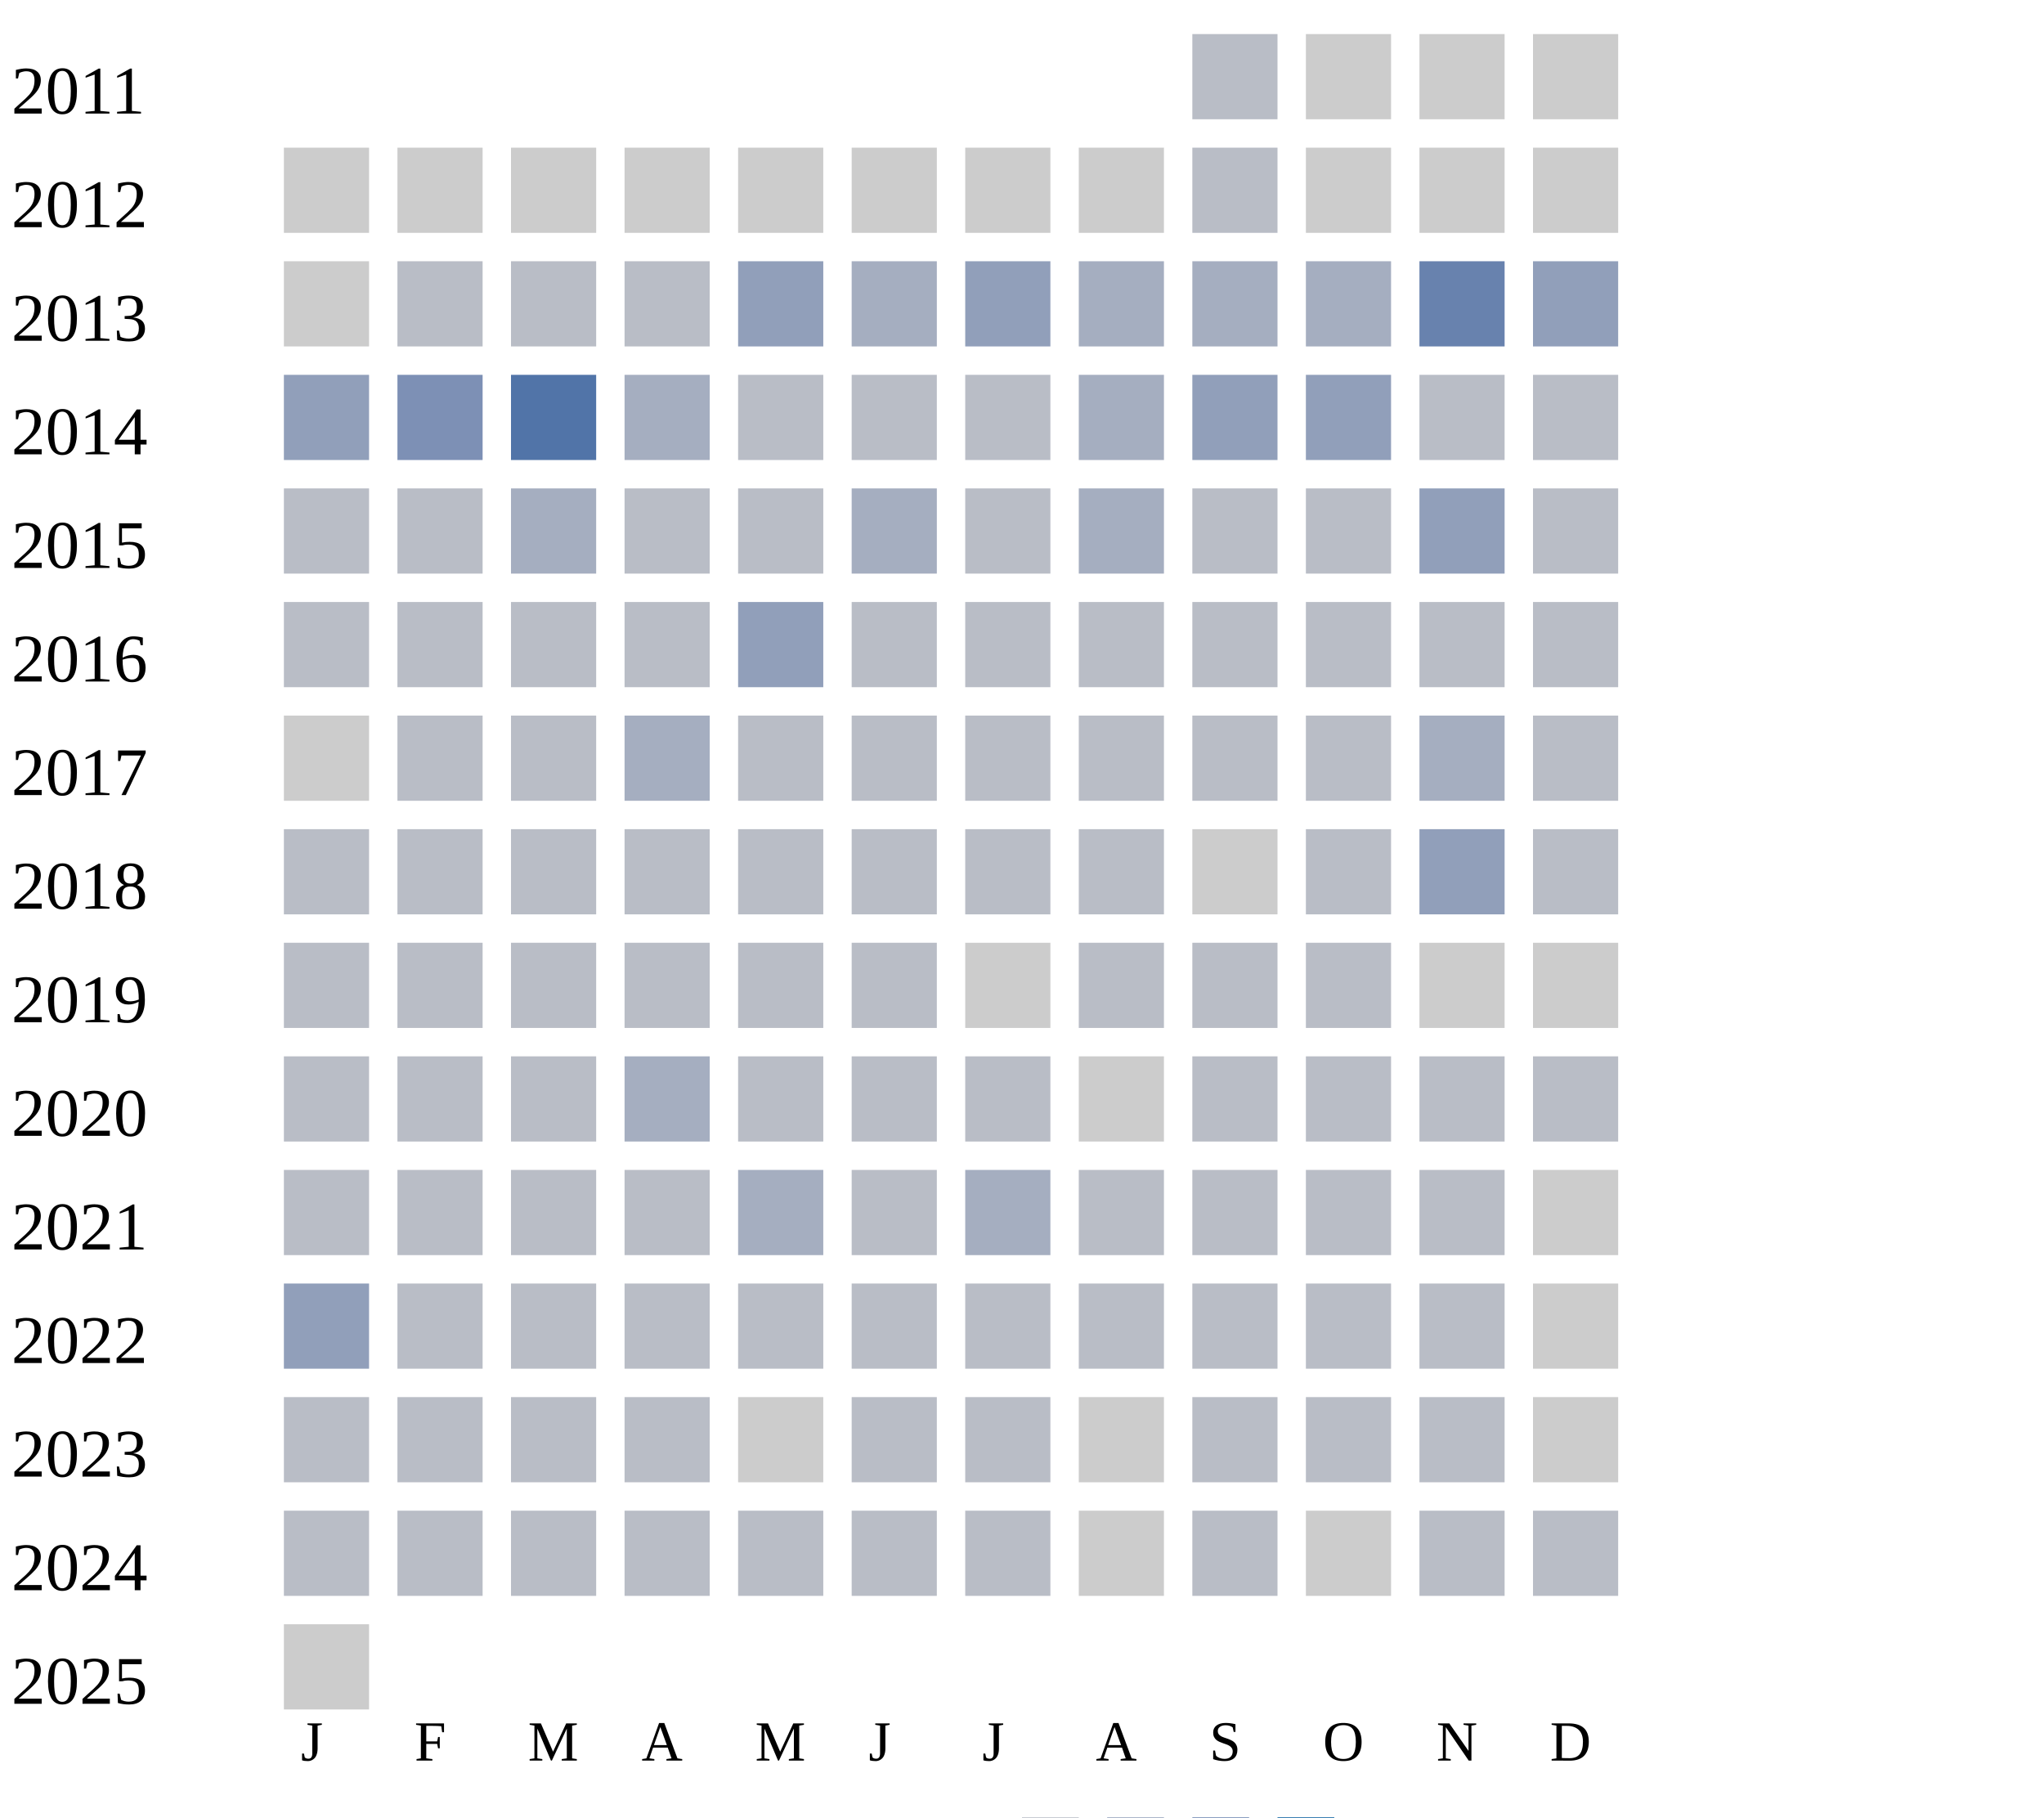
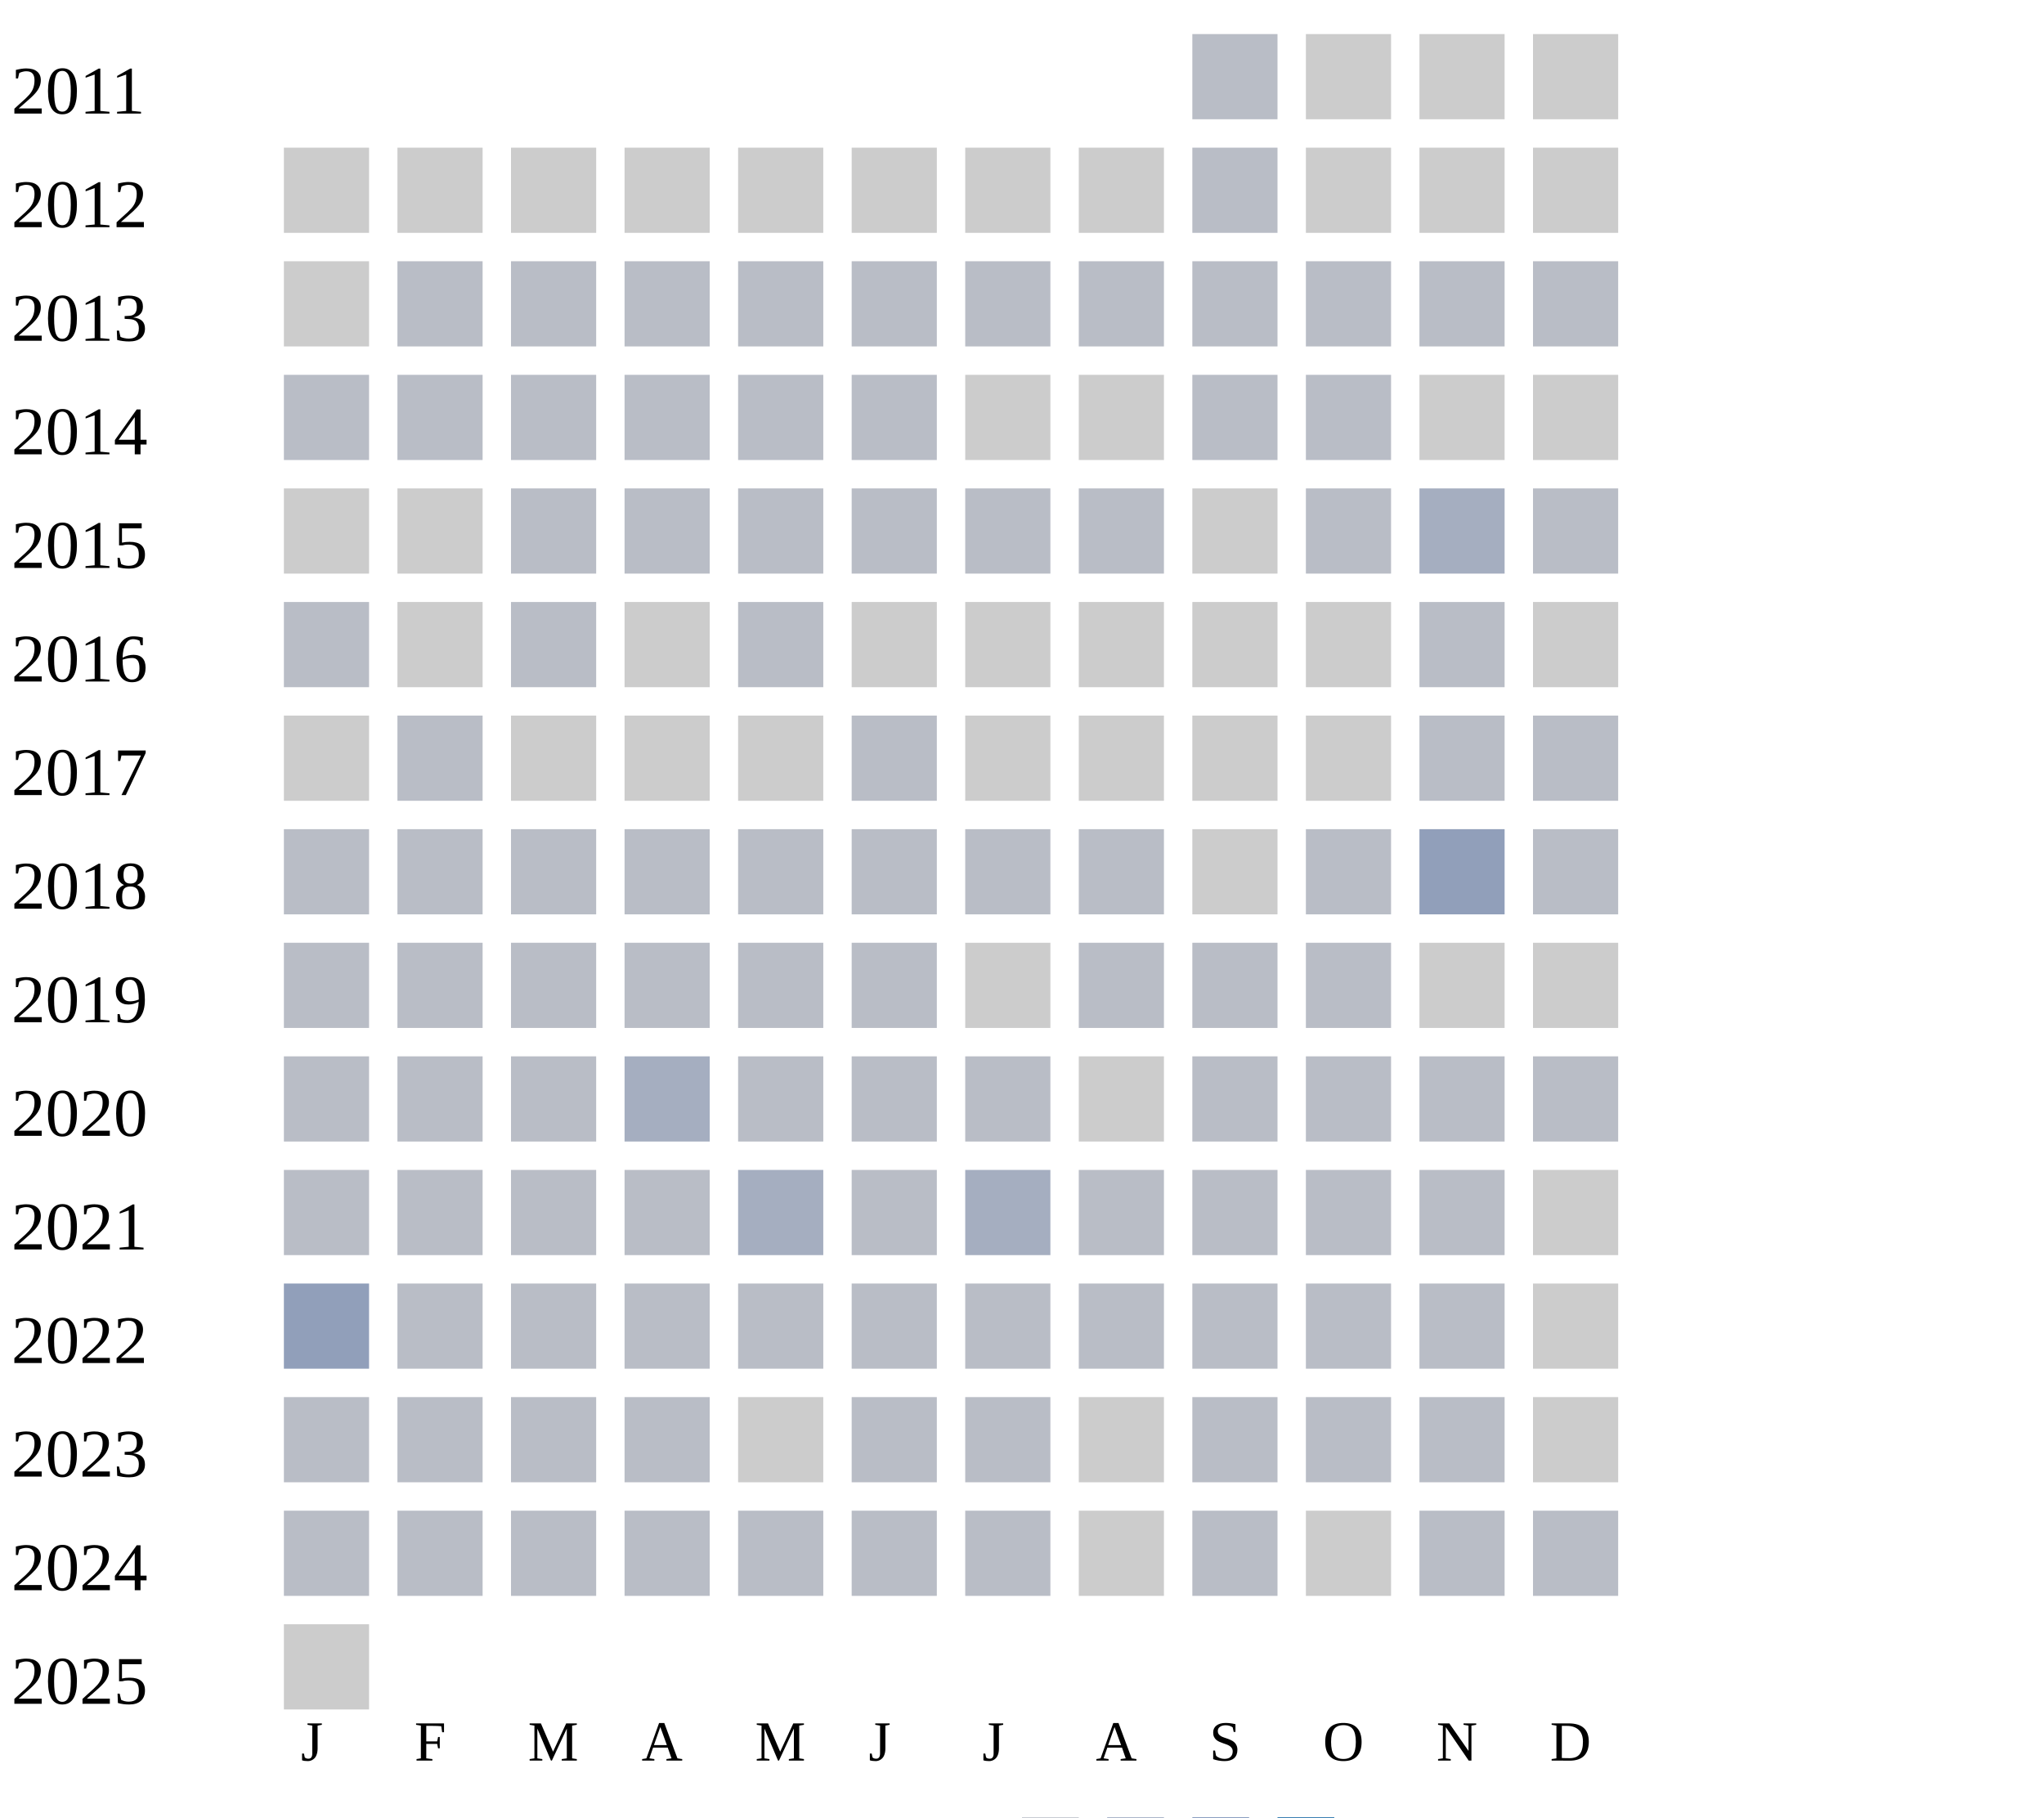
<svg xmlns="http://www.w3.org/2000/svg" width="360" height="320">
  <g transform="translate(0 0)">
    <text x="2" y="20">2011</text>
    <rect x="210" y="6" width="15" height="15" fill="#b9bdc6" />
    <rect x="230" y="6" width="15" height="15" fill="#cccccc" />
    <rect x="250" y="6" width="15" height="15" fill="#cccccc" />
    <rect x="270" y="6" width="15" height="15" fill="#cccccc" />
  </g>
  <g transform="translate(0 20)">
    <text x="2" y="20">2012</text>
    <rect x="50" y="6" width="15" height="15" fill="#cccccc" />
    <rect x="70" y="6" width="15" height="15" fill="#cccccc" />
    <rect x="90" y="6" width="15" height="15" fill="#cccccc" />
    <rect x="110" y="6" width="15" height="15" fill="#cccccc" />
    <rect x="130" y="6" width="15" height="15" fill="#cccccc" />
    <rect x="150" y="6" width="15" height="15" fill="#cccccc" />
    <rect x="170" y="6" width="15" height="15" fill="#cccccc" />
    <rect x="190" y="6" width="15" height="15" fill="#cccccc" />
    <rect x="210" y="6" width="15" height="15" fill="#b9bdc6" />
    <rect x="230" y="6" width="15" height="15" fill="#cccccc" />
    <rect x="250" y="6" width="15" height="15" fill="#cccccc" />
    <rect x="270" y="6" width="15" height="15" fill="#cccccc" />
  </g>
  <g transform="translate(0 40)">
    <text x="2" y="20">2013</text>
    <rect x="50" y="6" width="15" height="15" fill="#cccccc" />
    <rect x="70" y="6" width="15" height="15" fill="#b9bdc6" />
    <rect x="90" y="6" width="15" height="15" fill="#b9bdc6" />
    <rect x="110" y="6" width="15" height="15" fill="#b9bdc6" />
-     <rect x="130" y="6" width="15" height="15" fill="#919fba" />
-     <rect x="150" y="6" width="15" height="15" fill="#a5aec0" />
-     <rect x="170" y="6" width="15" height="15" fill="#919fba" />
-     <rect x="190" y="6" width="15" height="15" fill="#a5aec0" />
-     <rect x="210" y="6" width="15" height="15" fill="#a5aec0" />
-     <rect x="230" y="6" width="15" height="15" fill="#a5aec0" />
-     <rect x="250" y="6" width="15" height="15" fill="#6882ae" />
-     <rect x="270" y="6" width="15" height="15" fill="#919fba" />
+     <rect x="130" y="6" width="15" height="15" fill="#b9bdc6" />
+     <rect x="150" y="6" width="15" height="15" fill="#b9bdc6" />
+     <rect x="170" y="6" width="15" height="15" fill="#b9bdc6" />
+     <rect x="190" y="6" width="15" height="15" fill="#b9bdc6" />
+     <rect x="210" y="6" width="15" height="15" fill="#b9bdc6" />
+     <rect x="230" y="6" width="15" height="15" fill="#b9bdc6" />
+     <rect x="250" y="6" width="15" height="15" fill="#b9bdc6" />
+     <rect x="270" y="6" width="15" height="15" fill="#b9bdc6" />
  </g>
  <g transform="translate(0 60)">
    <text x="2" y="20">2014</text>
-     <rect x="50" y="6" width="15" height="15" fill="#919fba" />
-     <rect x="70" y="6" width="15" height="15" fill="#7d90b5" />
-     <rect x="90" y="6" width="15" height="15" fill="#5174a8" />
-     <rect x="110" y="6" width="15" height="15" fill="#a5aec0" />
-     <rect x="130" y="6" width="15" height="15" fill="#b9bdc6" />
-     <rect x="150" y="6" width="15" height="15" fill="#b9bdc6" />
-     <rect x="170" y="6" width="15" height="15" fill="#b9bdc6" />
-     <rect x="190" y="6" width="15" height="15" fill="#a5aec0" />
-     <rect x="210" y="6" width="15" height="15" fill="#919fba" />
-     <rect x="230" y="6" width="15" height="15" fill="#919fba" />
-     <rect x="250" y="6" width="15" height="15" fill="#b9bdc6" />
-     <rect x="270" y="6" width="15" height="15" fill="#b9bdc6" />
+     <rect x="50" y="6" width="15" height="15" fill="#b9bdc6" />
+     <rect x="70" y="6" width="15" height="15" fill="#b9bdc6" />
+     <rect x="90" y="6" width="15" height="15" fill="#b9bdc6" />
+     <rect x="110" y="6" width="15" height="15" fill="#b9bdc6" />
+     <rect x="130" y="6" width="15" height="15" fill="#b9bdc6" />
+     <rect x="150" y="6" width="15" height="15" fill="#b9bdc6" />
+     <rect x="170" y="6" width="15" height="15" fill="#cccccc" />
+     <rect x="190" y="6" width="15" height="15" fill="#cccccc" />
+     <rect x="210" y="6" width="15" height="15" fill="#b9bdc6" />
+     <rect x="230" y="6" width="15" height="15" fill="#b9bdc6" />
+     <rect x="250" y="6" width="15" height="15" fill="#cccccc" />
+     <rect x="270" y="6" width="15" height="15" fill="#cccccc" />
  </g>
  <g transform="translate(0 80)">
    <text x="2" y="20">2015</text>
-     <rect x="50" y="6" width="15" height="15" fill="#b9bdc6" />
-     <rect x="70" y="6" width="15" height="15" fill="#b9bdc6" />
-     <rect x="90" y="6" width="15" height="15" fill="#a5aec0" />
-     <rect x="110" y="6" width="15" height="15" fill="#b9bdc6" />
-     <rect x="130" y="6" width="15" height="15" fill="#b9bdc6" />
-     <rect x="150" y="6" width="15" height="15" fill="#a5aec0" />
-     <rect x="170" y="6" width="15" height="15" fill="#b9bdc6" />
-     <rect x="190" y="6" width="15" height="15" fill="#a5aec0" />
-     <rect x="210" y="6" width="15" height="15" fill="#b9bdc6" />
-     <rect x="230" y="6" width="15" height="15" fill="#b9bdc6" />
-     <rect x="250" y="6" width="15" height="15" fill="#919fba" />
+     <rect x="50" y="6" width="15" height="15" fill="#cccccc" />
+     <rect x="70" y="6" width="15" height="15" fill="#cccccc" />
+     <rect x="90" y="6" width="15" height="15" fill="#b9bdc6" />
+     <rect x="110" y="6" width="15" height="15" fill="#b9bdc6" />
+     <rect x="130" y="6" width="15" height="15" fill="#b9bdc6" />
+     <rect x="150" y="6" width="15" height="15" fill="#b9bdc6" />
+     <rect x="170" y="6" width="15" height="15" fill="#b9bdc6" />
+     <rect x="190" y="6" width="15" height="15" fill="#b9bdc6" />
+     <rect x="210" y="6" width="15" height="15" fill="#cccccc" />
+     <rect x="230" y="6" width="15" height="15" fill="#b9bdc6" />
+     <rect x="250" y="6" width="15" height="15" fill="#a5aec0" />
    <rect x="270" y="6" width="15" height="15" fill="#b9bdc6" />
  </g>
  <g transform="translate(0 100)">
    <text x="2" y="20">2016</text>
    <rect x="50" y="6" width="15" height="15" fill="#b9bdc6" />
-     <rect x="70" y="6" width="15" height="15" fill="#b9bdc6" />
-     <rect x="90" y="6" width="15" height="15" fill="#b9bdc6" />
-     <rect x="110" y="6" width="15" height="15" fill="#b9bdc6" />
-     <rect x="130" y="6" width="15" height="15" fill="#919fba" />
-     <rect x="150" y="6" width="15" height="15" fill="#b9bdc6" />
-     <rect x="170" y="6" width="15" height="15" fill="#b9bdc6" />
-     <rect x="190" y="6" width="15" height="15" fill="#b9bdc6" />
-     <rect x="210" y="6" width="15" height="15" fill="#b9bdc6" />
-     <rect x="230" y="6" width="15" height="15" fill="#b9bdc6" />
-     <rect x="250" y="6" width="15" height="15" fill="#b9bdc6" />
-     <rect x="270" y="6" width="15" height="15" fill="#b9bdc6" />
+     <rect x="70" y="6" width="15" height="15" fill="#cccccc" />
+     <rect x="90" y="6" width="15" height="15" fill="#b9bdc6" />
+     <rect x="110" y="6" width="15" height="15" fill="#cccccc" />
+     <rect x="130" y="6" width="15" height="15" fill="#b9bdc6" />
+     <rect x="150" y="6" width="15" height="15" fill="#cccccc" />
+     <rect x="170" y="6" width="15" height="15" fill="#cccccc" />
+     <rect x="190" y="6" width="15" height="15" fill="#cccccc" />
+     <rect x="210" y="6" width="15" height="15" fill="#cccccc" />
+     <rect x="230" y="6" width="15" height="15" fill="#cccccc" />
+     <rect x="250" y="6" width="15" height="15" fill="#b9bdc6" />
+     <rect x="270" y="6" width="15" height="15" fill="#cccccc" />
  </g>
  <g transform="translate(0 120)">
    <text x="2" y="20">2017</text>
    <rect x="50" y="6" width="15" height="15" fill="#cccccc" />
    <rect x="70" y="6" width="15" height="15" fill="#b9bdc6" />
-     <rect x="90" y="6" width="15" height="15" fill="#b9bdc6" />
-     <rect x="110" y="6" width="15" height="15" fill="#a5aec0" />
-     <rect x="130" y="6" width="15" height="15" fill="#b9bdc6" />
-     <rect x="150" y="6" width="15" height="15" fill="#b9bdc6" />
-     <rect x="170" y="6" width="15" height="15" fill="#b9bdc6" />
-     <rect x="190" y="6" width="15" height="15" fill="#b9bdc6" />
-     <rect x="210" y="6" width="15" height="15" fill="#b9bdc6" />
-     <rect x="230" y="6" width="15" height="15" fill="#b9bdc6" />
-     <rect x="250" y="6" width="15" height="15" fill="#a5aec0" />
+     <rect x="90" y="6" width="15" height="15" fill="#cccccc" />
+     <rect x="110" y="6" width="15" height="15" fill="#cccccc" />
+     <rect x="130" y="6" width="15" height="15" fill="#cccccc" />
+     <rect x="150" y="6" width="15" height="15" fill="#b9bdc6" />
+     <rect x="170" y="6" width="15" height="15" fill="#cccccc" />
+     <rect x="190" y="6" width="15" height="15" fill="#cccccc" />
+     <rect x="210" y="6" width="15" height="15" fill="#cccccc" />
+     <rect x="230" y="6" width="15" height="15" fill="#cccccc" />
+     <rect x="250" y="6" width="15" height="15" fill="#b9bdc6" />
    <rect x="270" y="6" width="15" height="15" fill="#b9bdc6" />
  </g>
  <g transform="translate(0 140)">
    <text x="2" y="20">2018</text>
    <rect x="50" y="6" width="15" height="15" fill="#b9bdc6" />
    <rect x="70" y="6" width="15" height="15" fill="#b9bdc6" />
    <rect x="90" y="6" width="15" height="15" fill="#b9bdc6" />
    <rect x="110" y="6" width="15" height="15" fill="#b9bdc6" />
    <rect x="130" y="6" width="15" height="15" fill="#b9bdc6" />
    <rect x="150" y="6" width="15" height="15" fill="#b9bdc6" />
    <rect x="170" y="6" width="15" height="15" fill="#b9bdc6" />
    <rect x="190" y="6" width="15" height="15" fill="#b9bdc6" />
    <rect x="210" y="6" width="15" height="15" fill="#cccccc" />
    <rect x="230" y="6" width="15" height="15" fill="#b9bdc6" />
    <rect x="250" y="6" width="15" height="15" fill="#919fba" />
    <rect x="270" y="6" width="15" height="15" fill="#b9bdc6" />
  </g>
  <g transform="translate(0 160)">
    <text x="2" y="20">2019</text>
    <rect x="50" y="6" width="15" height="15" fill="#b9bdc6" />
    <rect x="70" y="6" width="15" height="15" fill="#b9bdc6" />
    <rect x="90" y="6" width="15" height="15" fill="#b9bdc6" />
    <rect x="110" y="6" width="15" height="15" fill="#b9bdc6" />
    <rect x="130" y="6" width="15" height="15" fill="#b9bdc6" />
    <rect x="150" y="6" width="15" height="15" fill="#b9bdc6" />
    <rect x="170" y="6" width="15" height="15" fill="#cccccc" />
    <rect x="190" y="6" width="15" height="15" fill="#b9bdc6" />
    <rect x="210" y="6" width="15" height="15" fill="#b9bdc6" />
    <rect x="230" y="6" width="15" height="15" fill="#b9bdc6" />
    <rect x="250" y="6" width="15" height="15" fill="#cccccc" />
    <rect x="270" y="6" width="15" height="15" fill="#cccccc" />
  </g>
  <g transform="translate(0 180)">
    <text x="2" y="20">2020</text>
    <rect x="50" y="6" width="15" height="15" fill="#b9bdc6" />
    <rect x="70" y="6" width="15" height="15" fill="#b9bdc6" />
    <rect x="90" y="6" width="15" height="15" fill="#b9bdc6" />
    <rect x="110" y="6" width="15" height="15" fill="#a5aec0" />
    <rect x="130" y="6" width="15" height="15" fill="#b9bdc6" />
    <rect x="150" y="6" width="15" height="15" fill="#b9bdc6" />
    <rect x="170" y="6" width="15" height="15" fill="#b9bdc6" />
    <rect x="190" y="6" width="15" height="15" fill="#cccccc" />
    <rect x="210" y="6" width="15" height="15" fill="#b9bdc6" />
    <rect x="230" y="6" width="15" height="15" fill="#b9bdc6" />
    <rect x="250" y="6" width="15" height="15" fill="#b9bdc6" />
    <rect x="270" y="6" width="15" height="15" fill="#b9bdc6" />
  </g>
  <g transform="translate(0 200)">
    <text x="2" y="20">2021</text>
    <rect x="50" y="6" width="15" height="15" fill="#b9bdc6" />
    <rect x="70" y="6" width="15" height="15" fill="#b9bdc6" />
    <rect x="90" y="6" width="15" height="15" fill="#b9bdc6" />
    <rect x="110" y="6" width="15" height="15" fill="#b9bdc6" />
    <rect x="130" y="6" width="15" height="15" fill="#a5aec0" />
    <rect x="150" y="6" width="15" height="15" fill="#b9bdc6" />
    <rect x="170" y="6" width="15" height="15" fill="#a5aec0" />
    <rect x="190" y="6" width="15" height="15" fill="#b9bdc6" />
    <rect x="210" y="6" width="15" height="15" fill="#b9bdc6" />
    <rect x="230" y="6" width="15" height="15" fill="#b9bdc6" />
    <rect x="250" y="6" width="15" height="15" fill="#b9bdc6" />
    <rect x="270" y="6" width="15" height="15" fill="#cccccc" />
  </g>
  <g transform="translate(0 220)">
    <text x="2" y="20">2022</text>
    <rect x="50" y="6" width="15" height="15" fill="#919fba" />
    <rect x="70" y="6" width="15" height="15" fill="#b9bdc6" />
    <rect x="90" y="6" width="15" height="15" fill="#b9bdc6" />
    <rect x="110" y="6" width="15" height="15" fill="#b9bdc6" />
    <rect x="130" y="6" width="15" height="15" fill="#b9bdc6" />
    <rect x="150" y="6" width="15" height="15" fill="#b9bdc6" />
    <rect x="170" y="6" width="15" height="15" fill="#b9bdc6" />
    <rect x="190" y="6" width="15" height="15" fill="#b9bdc6" />
    <rect x="210" y="6" width="15" height="15" fill="#b9bdc6" />
    <rect x="230" y="6" width="15" height="15" fill="#b9bdc6" />
    <rect x="250" y="6" width="15" height="15" fill="#b9bdc6" />
    <rect x="270" y="6" width="15" height="15" fill="#cccccc" />
  </g>
  <g transform="translate(0 240)">
    <text x="2" y="20">2023</text>
    <rect x="50" y="6" width="15" height="15" fill="#b9bdc6" />
    <rect x="70" y="6" width="15" height="15" fill="#b9bdc6" />
    <rect x="90" y="6" width="15" height="15" fill="#b9bdc6" />
    <rect x="110" y="6" width="15" height="15" fill="#b9bdc6" />
    <rect x="130" y="6" width="15" height="15" fill="#cccccc" />
    <rect x="150" y="6" width="15" height="15" fill="#b9bdc6" />
    <rect x="170" y="6" width="15" height="15" fill="#b9bdc6" />
    <rect x="190" y="6" width="15" height="15" fill="#cccccc" />
    <rect x="210" y="6" width="15" height="15" fill="#b9bdc6" />
    <rect x="230" y="6" width="15" height="15" fill="#b9bdc6" />
    <rect x="250" y="6" width="15" height="15" fill="#b9bdc6" />
    <rect x="270" y="6" width="15" height="15" fill="#cccccc" />
  </g>
  <g transform="translate(0 260)">
    <text x="2" y="20">2024</text>
    <rect x="50" y="6" width="15" height="15" fill="#b9bdc6" />
    <rect x="70" y="6" width="15" height="15" fill="#b9bdc6" />
    <rect x="90" y="6" width="15" height="15" fill="#b9bdc6" />
    <rect x="110" y="6" width="15" height="15" fill="#b9bdc6" />
    <rect x="130" y="6" width="15" height="15" fill="#b9bdc6" />
    <rect x="150" y="6" width="15" height="15" fill="#b9bdc6" />
    <rect x="170" y="6" width="15" height="15" fill="#b9bdc6" />
    <rect x="190" y="6" width="15" height="15" fill="#cccccc" />
    <rect x="210" y="6" width="15" height="15" fill="#b9bdc6" />
    <rect x="230" y="6" width="15" height="15" fill="#cccccc" />
    <rect x="250" y="6" width="15" height="15" fill="#b9bdc6" />
    <rect x="270" y="6" width="15" height="15" fill="#b9bdc6" />
  </g>
  <g transform="translate(0 280)">
    <text x="2" y="20">2025</text>
    <rect x="50" y="6" width="15" height="15" fill="#cccccc" />
  </g>
  <text style="font-size: 10px; text-align: center" x="53" y="310">J</text>
  <text style="font-size: 10px; text-align: center" x="73" y="310">F</text>
  <text style="font-size: 10px; text-align: center" x="93" y="310">M</text>
  <text style="font-size: 10px; text-align: center" x="113" y="310">A</text>
  <text style="font-size: 10px; text-align: center" x="133" y="310">M</text>
  <text style="font-size: 10px; text-align: center" x="153" y="310">J</text>
  <text style="font-size: 10px; text-align: center" x="173" y="310">J</text>
  <text style="font-size: 10px; text-align: center" x="193" y="310">A</text>
  <text style="font-size: 10px; text-align: center" x="213" y="310">S</text>
  <text style="font-size: 10px; text-align: center" x="233" y="310">O</text>
  <text style="font-size: 10px; text-align: center" x="253" y="310">N</text>
  <text style="font-size: 10px; text-align: center" x="273" y="310">D</text>
  <text style="font-size: 10px;" x="155" y="329">Less</text>
  <rect fill="#b9bdc6" width="10" height="10" x="180" y="320" />
  <rect fill="#919fba" width="10" height="10" x="195" y="320" />
  <rect fill="#6882ae" width="10" height="10" x="210" y="320" />
  <rect fill="#005a9c" width="10" height="10" x="225" y="320" />
  <text x="240" y="329" style="font-size: 10px;">More</text>
</svg>
